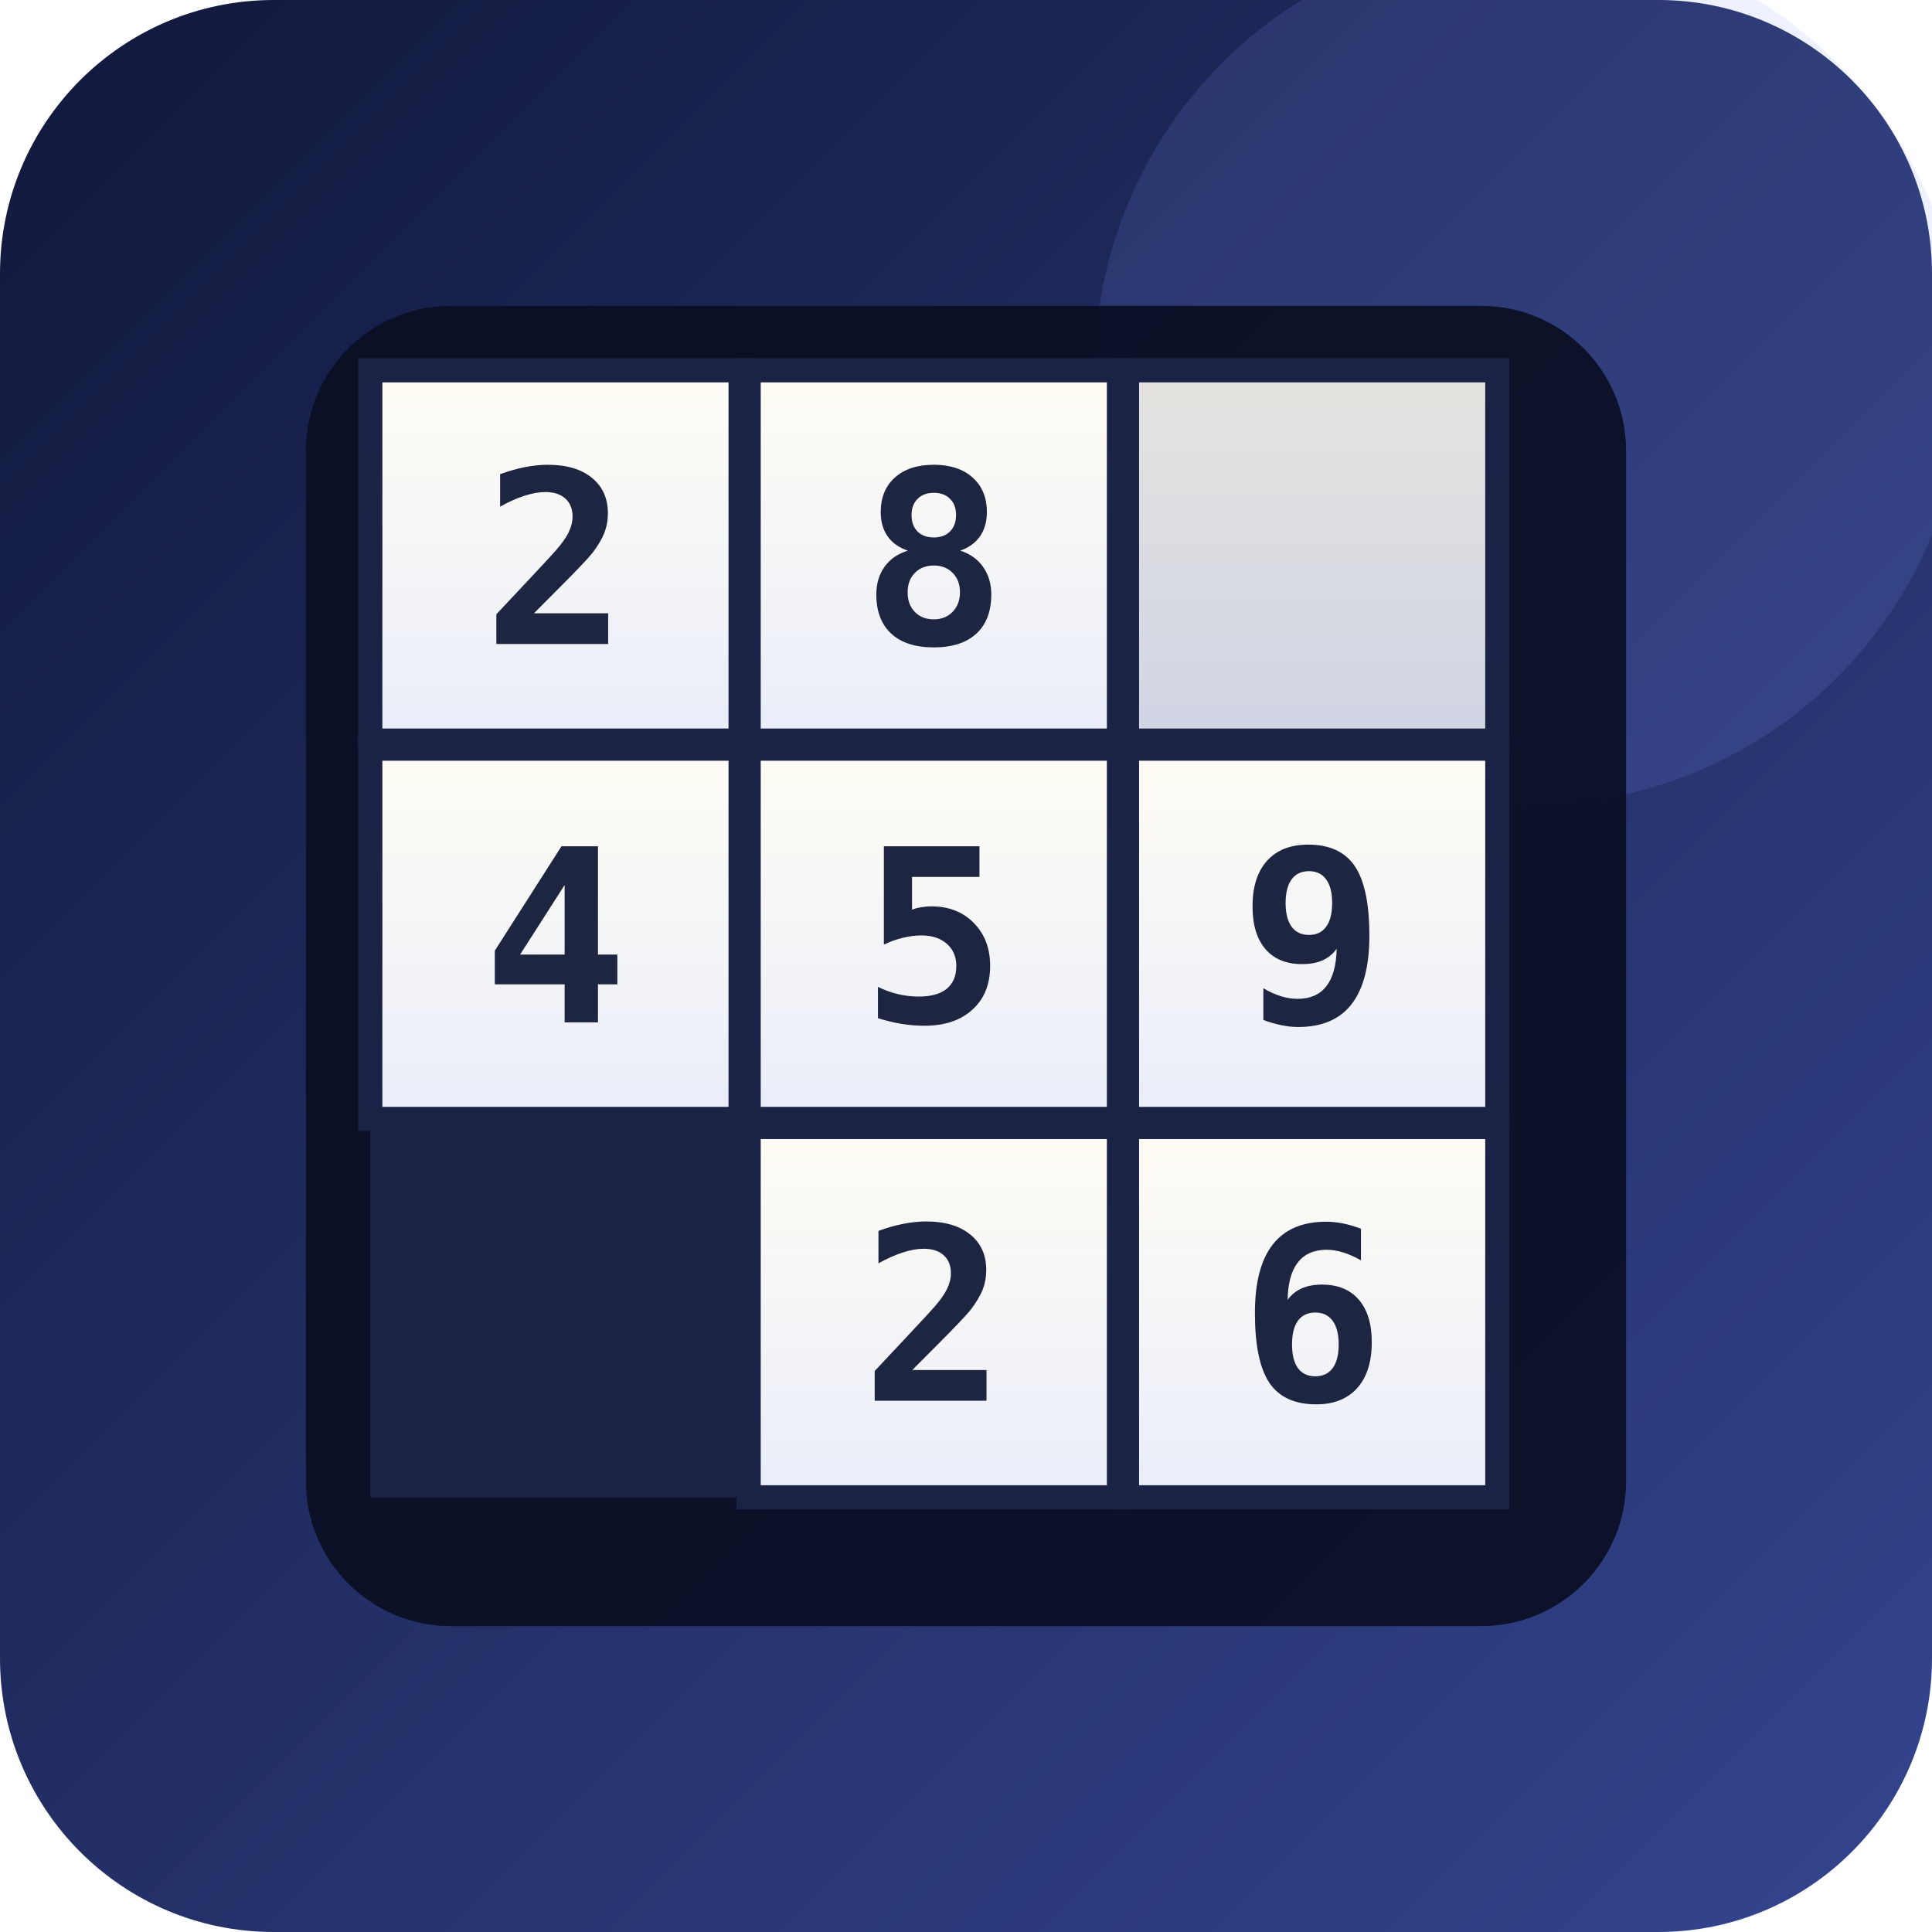
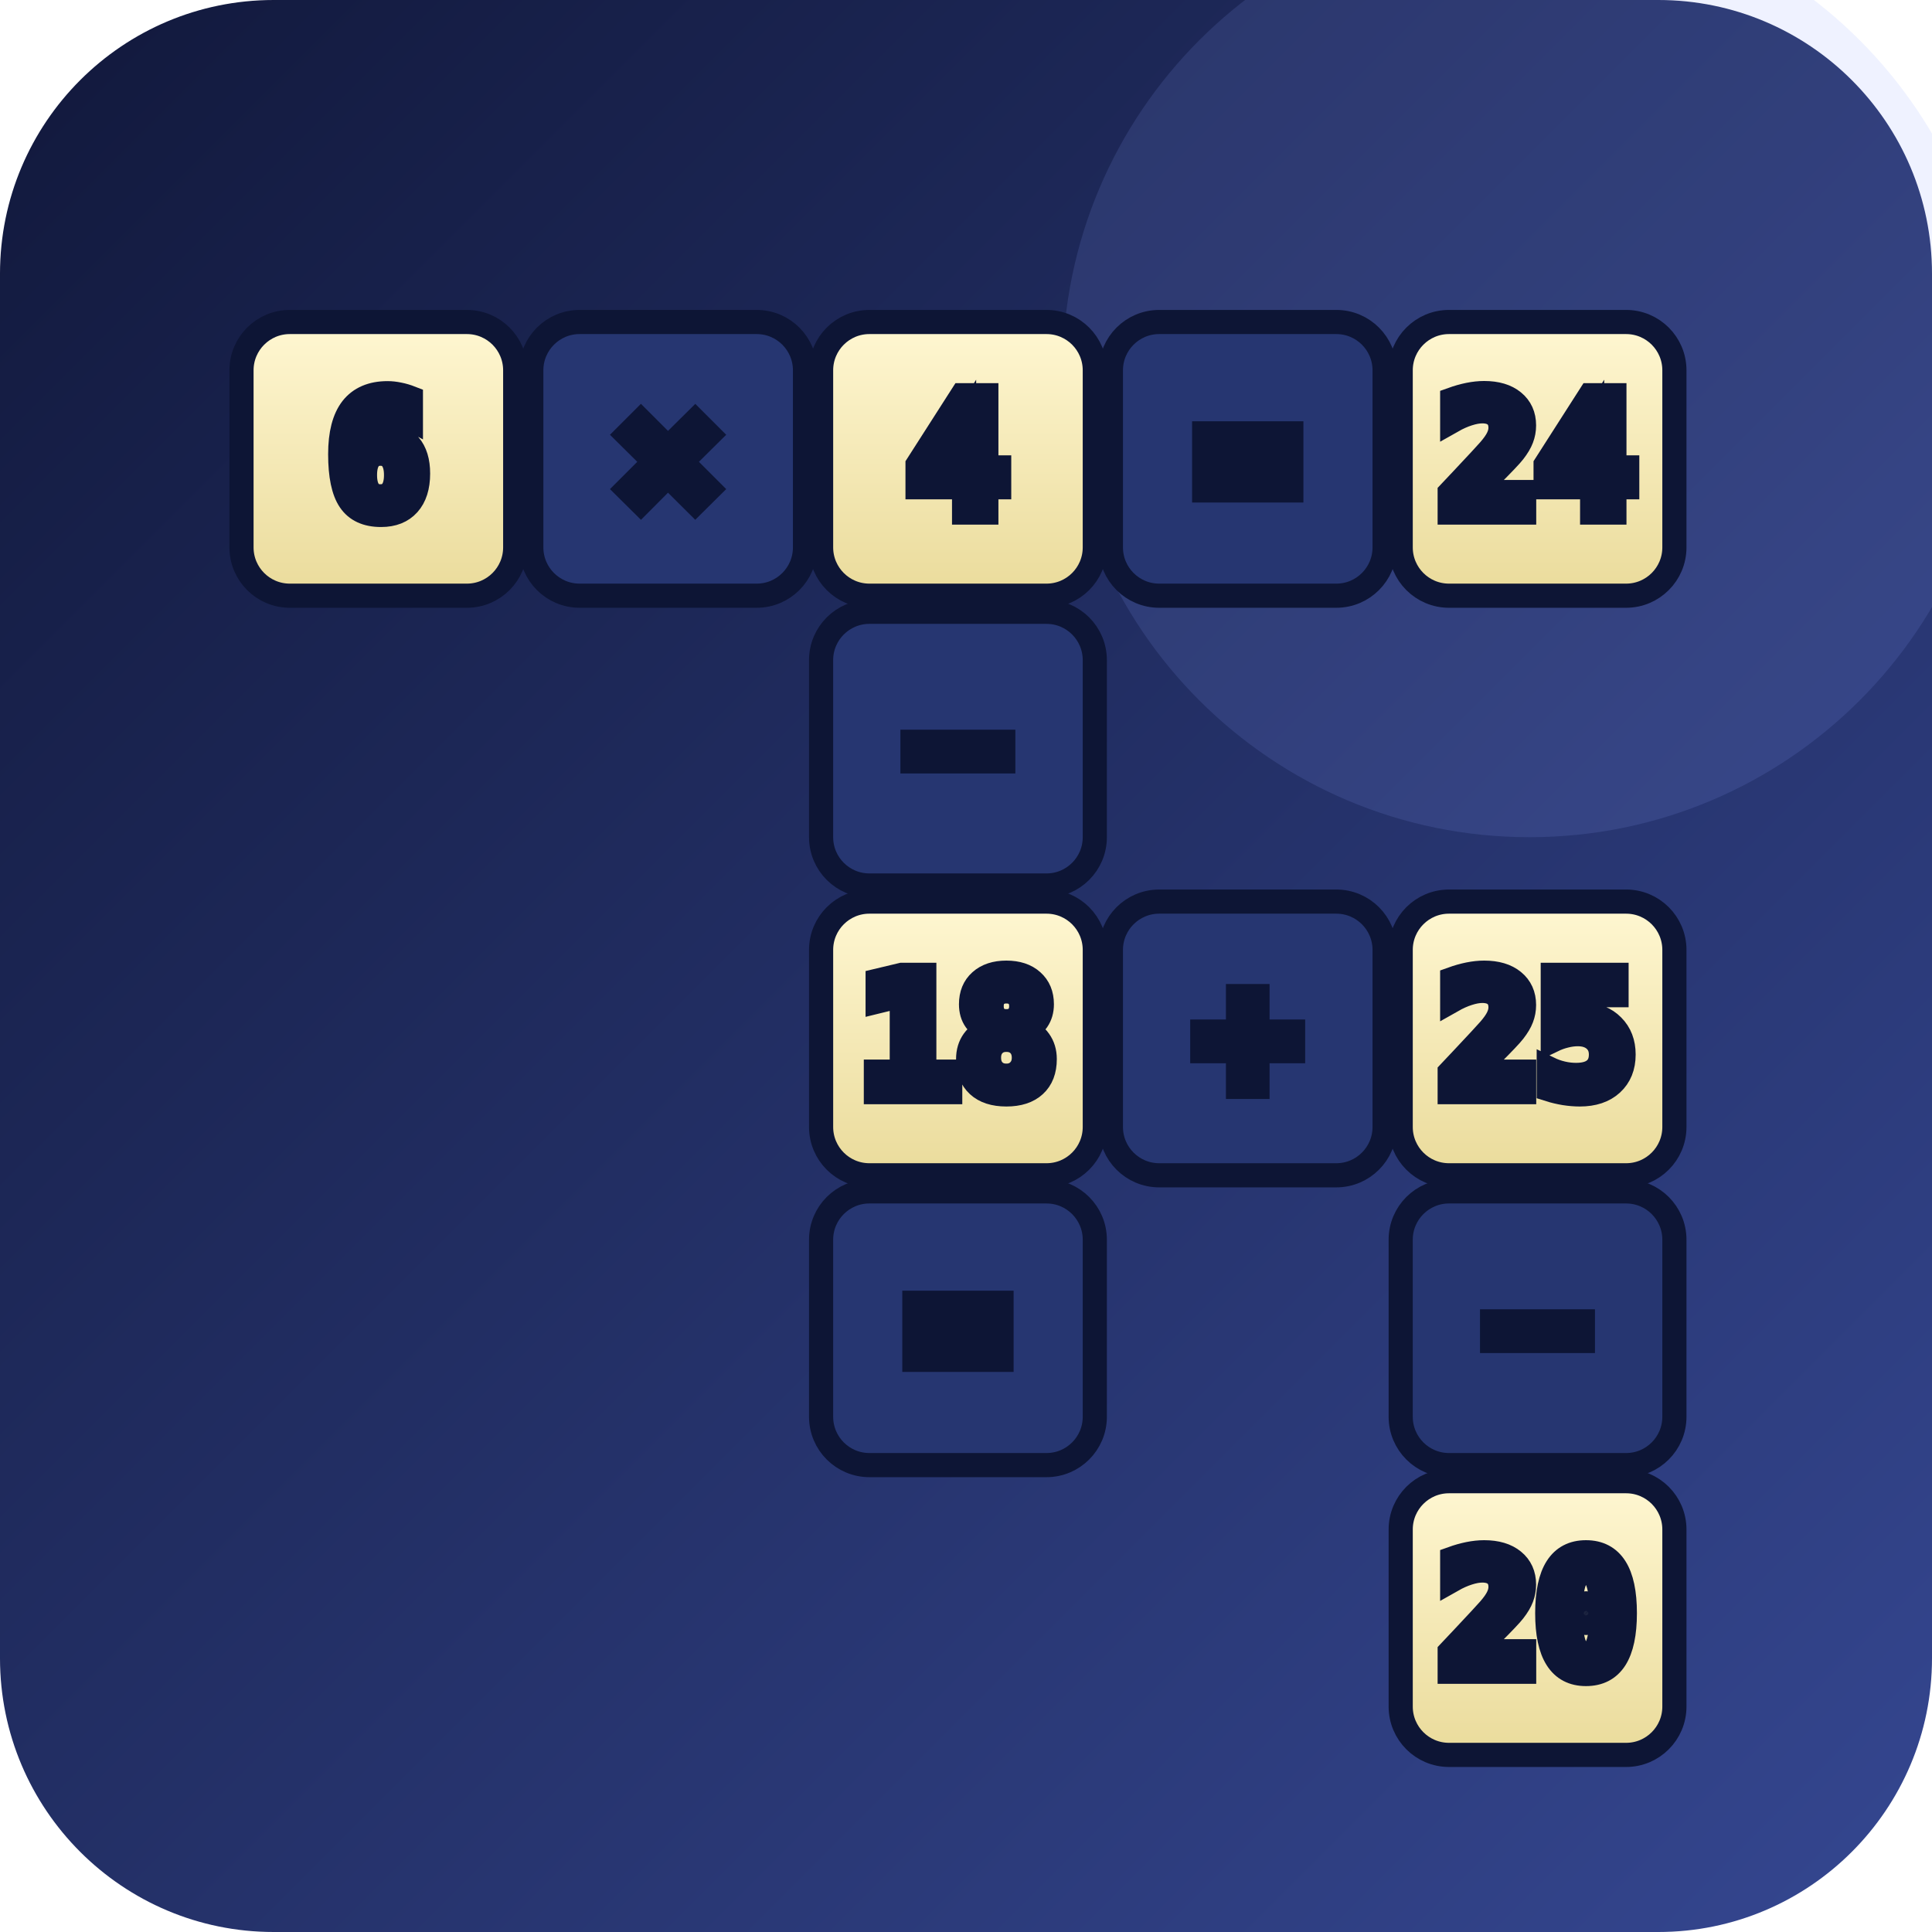
<svg xmlns="http://www.w3.org/2000/svg" viewBox="0 0 240 240" role="img" aria-labelledby="title desc">
  <defs>
    <linearGradient id="bg" x1="0" x2="1" y1="0" y2="1">
      <stop stop-color="#11183b" />
-       <stop offset="1" stop-color="#34458f" />
+       <stop offset="1" stop-color="#354791" />
    </linearGradient>
-     <linearGradient id="cell" x1="0" x2="0" y1="0" y2="1">
-       <stop stop-color="#fffdf4" />
-       <stop offset="1" stop-color="#e9edf9" />
+     <linearGradient id="n" x1="0" x2="0" y1="0" y2="1">
+       <stop stop-color="#fff7d2" />
+       <stop offset="1" stop-color="#eadb9b" />
    </linearGradient>
  </defs>
  <rect width="240" height="240" rx="34" fill="url(#bg)" />
-   <circle cx="190" cy="46" r="54" fill="#8298ff" opacity=".14" />
-   <g transform="translate(38 38)">
-     <rect width="164" height="164" rx="18" fill="#090e22" opacity=".92" />
-     <g fill="url(#cell)" stroke="#1a2346" stroke-width="3">
-       <rect x="8" y="8" width="46" height="46" />
-       <rect x="55" y="8" width="46" height="46" />
-       <rect x="102" y="8" width="46" height="46" />
-       <rect x="149" y="8" width="7" height="46" opacity="0" />
-       <rect x="8" y="55" width="46" height="46" />
-       <rect x="55" y="55" width="46" height="46" />
-       <rect x="102" y="55" width="46" height="46" />
-       <rect x="55" y="102" width="46" height="46" />
-       <rect x="102" y="102" width="46" height="46" />
+   <circle cx="190" cy="46" r="58" fill="#8aa0ff" opacity=".14" />
+   <g transform="translate(30 40)" stroke="#0d1535" stroke-width="3">
+     <g fill="url(#n)">
+       <rect x="0" y="0" width="34" height="34" rx="6" />
+       <rect x="72" y="0" width="34" height="34" rx="6" />
+       <rect x="144" y="0" width="34" height="34" rx="6" />
+       <rect x="72" y="72" width="34" height="34" rx="6" />
+       <rect x="144" y="72" width="34" height="34" rx="6" />
+       <rect x="144" y="144" width="34" height="34" rx="6" />
    </g>
-     <g fill="#1b2447">
-       <rect x="102" y="8" width="46" height="46" opacity=".12" />
-       <rect x="8" y="102" width="46" height="46" />
+     <g fill="#263671">
+       <rect x="36" y="0" width="34" height="34" rx="6" />
+       <rect x="108" y="0" width="34" height="34" rx="6" />
+       <rect x="72" y="36" width="34" height="34" rx="6" />
+       <rect x="72" y="108" width="34" height="34" rx="6" />
+       <rect x="108" y="72" width="34" height="34" rx="6" />
+       <rect x="144" y="108" width="34" height="34" rx="6" />
    </g>
-     <g font-family="ui-monospace,monospace" font-weight="800" text-anchor="middle" fill="#1d2540" font-size="30">
-       <text x="31" y="42">2</text>
-       <text x="78" y="42">8</text>
-       <text x="125" y="89">9</text>
-       <text x="31" y="89">4</text>
-       <text x="78" y="89">5</text>
-       <text x="78" y="136">2</text>
-       <text x="125" y="136">6</text>
+     <g font-family="ui-monospace,monospace" font-weight="900" text-anchor="middle" dominant-baseline="middle">
+       <g fill="#1c2440" font-size="20">
+         <text x="17" y="18">6</text>
+         <text x="89" y="18">4</text>
+         <text x="161" y="18">24</text>
+         <text x="89" y="90">18</text>
+         <text x="161" y="90">25</text>
+         <text x="161" y="162">20</text>
+       </g>
+       <g fill="#eef2ff" font-size="21">
+         <text x="53" y="18">×</text>
+         <text x="125" y="18">=</text>
+         <text x="89" y="54">−</text>
+         <text x="89" y="126">=</text>
+         <text x="125" y="90">+</text>
+         <text x="161" y="126">−</text>
+       </g>
    </g>
  </g>
</svg>
